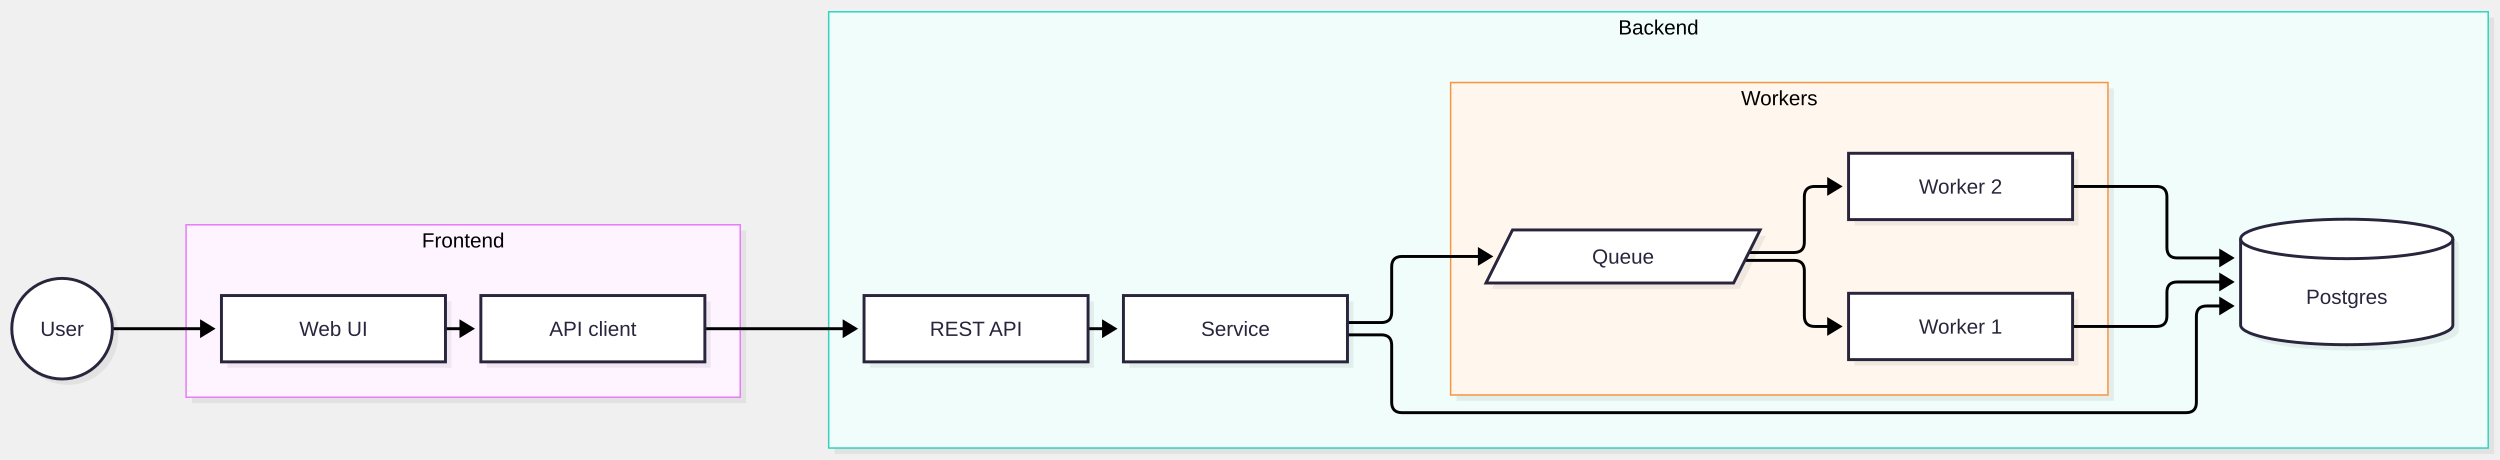
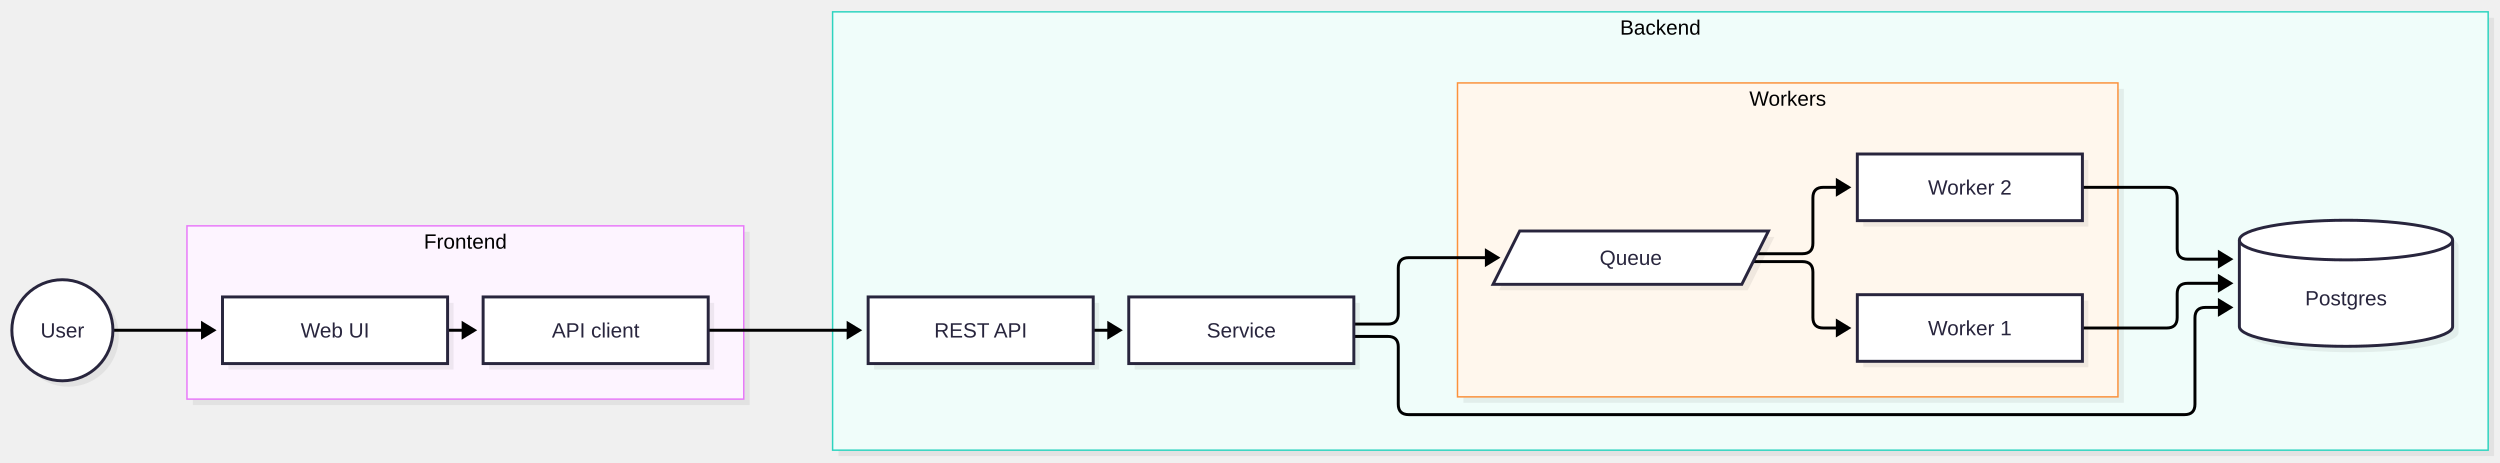
- <svg xmlns="http://www.w3.org/2000/svg" id="my-svg" width="100%" class="flowchart" style="max-width: 1696.255px; background-color: white;" viewBox="-8 -8 1696.255 312" role="graphics-document document" aria-roledescription="flowchart-v2">
+ <svg xmlns="http://www.w3.org/2000/svg" id="my-svg" width="100%" class="flowchart" style="max-width: 1688.255px; background-color: white;" viewBox="-8 -8 1688.255 312" role="graphics-document document" aria-roledescription="flowchart-v2">
  <style>#my-svg{font-family:"Recursive Variable", arial, sans-serif;font-size:16px;}#my-svg text{font-family:"Recursive Variable", arial, sans-serif;}</style>
  <g>
    <g class="clusters">
      <g id="cluster-frontend" class="cluster">
        <rect class="drop-shadow" x="122.255" y="148.523" width="376" height="117" fill="#000000" stroke="none" opacity="0.06" />
        <rect x="118.255" y="144.523" width="376" height="117" fill="#FDF4FF" stroke="#E879F9" stroke-width="1" />
        <text class="cluster-label" x="306.255" y="159.923" text-anchor="middle" font-size="14" fill="#000000">Frontend</text>
      </g>
      <g id="cluster-backend" class="cluster">
-         <rect class="drop-shadow" x="558.255" y="4" width="1126" height="296" fill="#000000" stroke="none" opacity="0.06" />
-         <rect x="554.255" y="0" width="1126" height="296" fill="#F0FDFA" stroke="#2DD4BF" stroke-width="1" />
-         <text class="cluster-label" x="1117.255" y="15.4" text-anchor="middle" font-size="14" fill="#000000">Backend</text>
+         <rect class="drop-shadow" x="558.255" y="4" width="1118" height="296" fill="#000000" stroke="none" opacity="0.06" />
+         <rect x="554.255" y="0" width="1118" height="296" fill="#F0FDFA" stroke="#2DD4BF" stroke-width="1" />
+         <text class="cluster-label" x="1113.255" y="15.4" text-anchor="middle" font-size="14" fill="#000000">Backend</text>
      </g>
      <g id="cluster-workers" class="cluster">
        <rect class="drop-shadow" x="980.255" y="52" width="446" height="212" fill="#000000" stroke="none" opacity="0.06" />
        <rect x="976.255" y="48" width="446" height="212" fill="#FFF7ED" stroke="#FB923C" stroke-width="1" />
        <text class="cluster-label" x="1199.255" y="63.4" text-anchor="middle" font-size="14" fill="#000000">Workers</text>
      </g>
    </g>
    <g class="edgePaths">
      <g id="L-ui-api_client-0" class="edgePath">
        <path class="flowchart-link LS-ui LE-api_client" d="M294.255,215.023L310.255,215.023" fill="none" stroke="#000000" stroke-width="2" />
        <path class="marker" d="M303.755,208.632L314.255,215.023L303.755,221.414Z" fill="#000000" stroke="#000000" stroke-width="0" />
      </g>
      <g id="L-api-svc-1" class="edgePath">
        <path class="flowchart-link LS-api LE-svc" d="M730.255,215.023L746.255,215.023" fill="none" stroke="#000000" stroke-width="2" />
        <path class="marker" d="M739.755,208.632L750.255,215.023L739.755,221.414Z" fill="#000000" stroke="#000000" stroke-width="0" />
      </g>
      <g id="L-svc-db-2" class="edgePath">
-         <path class="flowchart-link LS-svc LE-db" d="M906.255,219.19L929.184,219.19C933.898,219.19,936.255,221.547,936.255,226.261L936.255,264.929C936.255,269.643,938.612,272,943.326,272L1475.184,272C1479.898,272,1482.255,269.643,1482.255,264.929L1482.255,206.668C1482.255,201.954,1484.612,199.597,1489.326,199.597L1504.255,199.597" fill="none" stroke="#000000" stroke-width="2" />
-         <path class="marker" d="M1497.755,193.206L1508.255,199.597L1497.755,205.989Z" fill="#000000" stroke="#000000" stroke-width="0" />
+         <path class="flowchart-link LS-svc LE-db" d="M906.255,219.19L929.184,219.19C933.898,219.19,936.255,221.547,936.255,226.261L936.255,264.929C936.255,269.643,938.612,272,943.326,272L1467.184,272C1471.898,272,1474.255,269.643,1474.255,264.929L1474.255,206.668C1474.255,201.954,1476.612,199.597,1481.326,199.597L1496.255,199.597" fill="none" stroke="#000000" stroke-width="2" />
+         <path class="marker" d="M1489.755,193.206L1500.255,199.597L1489.755,205.989Z" fill="#000000" stroke="#000000" stroke-width="0" />
      </g>
      <g id="L-q-w1-3" class="edgePath">
        <path class="flowchart-link LS-q LE-w1" d="M1175.922,168.667L1209.184,168.667C1213.898,168.667,1216.255,171.024,1216.255,175.738L1216.255,206.429C1216.255,211.143,1218.612,213.5,1223.326,213.5L1238.255,213.5" fill="none" stroke="#000000" stroke-width="2" />
        <path class="marker" d="M1231.755,207.109L1242.255,213.5L1231.755,219.891Z" fill="#000000" stroke="#000000" stroke-width="0" />
      </g>
      <g id="L-q-w2-4" class="edgePath">
        <path class="flowchart-link LS-q LE-w2" d="M1178.589,163.333L1209.184,163.333C1213.898,163.333,1216.255,160.976,1216.255,156.262L1216.255,125.571C1216.255,120.857,1218.612,118.5,1223.326,118.5L1238.255,118.5" fill="none" stroke="#000000" stroke-width="2" />
        <path class="marker" d="M1231.755,112.109L1242.255,118.5L1231.755,124.891Z" fill="#000000" stroke="#000000" stroke-width="0" />
      </g>
      <g id="L-svc-q-5" class="edgePath">
        <path class="flowchart-link LS-svc LE-q" d="M906.255,210.856L929.184,210.856C933.898,210.856,936.255,208.499,936.255,203.785L936.255,173.071C936.255,168.357,938.612,166,943.326,166L1001.255,166" fill="none" stroke="#000000" stroke-width="2" />
        <path class="marker" d="M994.755,159.609L1005.255,166L994.755,172.391Z" fill="#000000" stroke="#000000" stroke-width="0" />
      </g>
      <g id="L-api_client-api-6" class="edgePath">
        <path class="flowchart-link LS-api_client LE-api" d="M470.255,215.023L570.255,215.023" fill="none" stroke="#000000" stroke-width="2" />
        <path class="marker" d="M563.755,208.632L574.255,215.023L563.755,221.414Z" fill="#000000" stroke="#000000" stroke-width="0" />
      </g>
      <g id="L-w1-db-7" class="edgePath">
-         <path class="flowchart-link LS-w1 LE-db" d="M1398.255,213.5L1455.184,213.5C1459.898,213.5,1462.255,211.143,1462.255,206.429L1462.255,190.381C1462.255,185.667,1464.612,183.31,1469.326,183.31L1504.255,183.31" fill="none" stroke="#000000" stroke-width="2" />
-         <path class="marker" d="M1497.755,176.919L1508.255,183.31L1497.755,189.702Z" fill="#000000" stroke="#000000" stroke-width="0" />
+         <path class="flowchart-link LS-w1 LE-db" d="M1398.255,213.5L1455.184,213.5C1459.898,213.5,1462.255,211.143,1462.255,206.429L1462.255,190.381C1462.255,185.667,1464.612,183.31,1469.326,183.31L1496.255,183.31" fill="none" stroke="#000000" stroke-width="2" />
+         <path class="marker" d="M1489.755,176.919L1500.255,183.31L1489.755,189.702Z" fill="#000000" stroke="#000000" stroke-width="0" />
      </g>
      <g id="L-w2-db-8" class="edgePath">
-         <path class="flowchart-link LS-w2 LE-db" d="M1398.255,118.5L1455.184,118.5C1459.898,118.5,1462.255,120.857,1462.255,125.571L1462.255,159.952C1462.255,164.666,1464.612,167.023,1469.326,167.023L1504.255,167.023" fill="none" stroke="#000000" stroke-width="2" />
-         <path class="marker" d="M1497.755,160.632L1508.255,167.023L1497.755,173.414Z" fill="#000000" stroke="#000000" stroke-width="0" />
+         <path class="flowchart-link LS-w2 LE-db" d="M1398.255,118.5L1455.184,118.5C1459.898,118.5,1462.255,120.857,1462.255,125.571L1462.255,159.952C1462.255,164.666,1464.612,167.023,1469.326,167.023L1496.255,167.023" fill="none" stroke="#000000" stroke-width="2" />
+         <path class="marker" d="M1489.755,160.632L1500.255,167.023L1489.755,173.414Z" fill="#000000" stroke="#000000" stroke-width="0" />
      </g>
      <g id="L-user-ui-9" class="edgePath">
        <path class="flowchart-link LS-user LE-ui" d="M68.255,215.023L134.255,215.023" fill="none" stroke="#000000" stroke-width="2" />
        <path class="marker" d="M127.755,208.632L138.255,215.023L127.755,221.414Z" fill="#000000" stroke="#000000" stroke-width="0" />
      </g>
    </g>
    <g class="nodes">
      <g id="flowchart-ui-0" class="node default">
        <rect class="drop-shadow" x="146.255" y="196.523" width="152" height="45" fill="#000000" stroke="none" opacity="0.06" />
        <rect class="basic label-container" x="142.255" y="192.523" width="152" height="45" fill="#ffffff" stroke="#28253D" stroke-width="2" />
        <text class="nodeLabel" x="218.255" y="219.923" text-anchor="middle" font-size="14" fill="#28253D">Web UI</text>
      </g>
      <g id="flowchart-api_client-1" class="node default">
        <rect class="drop-shadow" x="322.255" y="196.523" width="152" height="45" fill="#000000" stroke="none" opacity="0.06" />
        <rect class="basic label-container" x="318.255" y="192.523" width="152" height="45" fill="#ffffff" stroke="#28253D" stroke-width="2" />
        <text class="nodeLabel" x="394.255" y="219.923" text-anchor="middle" font-size="14" fill="#28253D">API client</text>
      </g>
      <g id="flowchart-api-2" class="node default">
        <rect class="drop-shadow" x="582.255" y="196.523" width="152" height="45" fill="#000000" stroke="none" opacity="0.06" />
        <rect class="basic label-container" x="578.255" y="192.523" width="152" height="45" fill="#ffffff" stroke="#28253D" stroke-width="2" />
        <text class="nodeLabel" x="654.255" y="219.923" text-anchor="middle" font-size="14" fill="#28253D">REST API</text>
      </g>
      <g id="flowchart-svc-3" class="node default">
        <rect class="drop-shadow" x="758.255" y="196.523" width="152" height="45" fill="#000000" stroke="none" opacity="0.06" />
        <rect class="basic label-container" x="754.255" y="192.523" width="152" height="45" fill="#ffffff" stroke="#28253D" stroke-width="2" />
        <text class="nodeLabel" x="830.255" y="219.923" text-anchor="middle" font-size="14" fill="#28253D">Service</text>
      </g>
      <g id="flowchart-db-4" class="node default">
-         <path class="drop-shadow" d="M1516.255,158.119L1516.255,216.502C1516.255,223.893,1548.491,229.885,1588.255,229.885C1628.02,229.885,1660.255,223.893,1660.255,216.502L1660.255,158.119C1660.255,150.728,1628.02,144.736,1588.255,144.736C1548.491,144.736,1516.255,150.728,1516.255,158.119Z" fill="#000000" stroke="none" opacity="0.06" />
-         <path class="basic label-container" d="M1512.255,154.119L1512.255,212.502C1512.255,219.893,1544.491,225.885,1584.255,225.885C1624.02,225.885,1656.255,219.893,1656.255,212.502L1656.255,154.119C1656.255,146.728,1624.02,140.736,1584.255,140.736C1544.491,140.736,1512.255,146.728,1512.255,154.119Z" fill="#ffffff" stroke="#28253D" stroke-width="2" />
-         <path d="M1512.255,154.119C1512.255,161.51,1544.491,167.502,1584.255,167.502C1624.02,167.502,1656.255,161.51,1656.255,154.119" fill="none" stroke="#28253D" stroke-width="2" />
-         <text class="nodeLabel" x="1584.255" y="198.21" text-anchor="middle" font-size="14" fill="#28253D">Postgres</text>
+         <path class="drop-shadow" d="M1508.255,158.119L1508.255,216.502C1508.255,223.893,1540.491,229.885,1580.255,229.885C1620.02,229.885,1652.255,223.893,1652.255,216.502L1652.255,158.119C1652.255,150.728,1620.02,144.736,1580.255,144.736C1540.491,144.736,1508.255,150.728,1508.255,158.119Z" fill="#000000" stroke="none" opacity="0.06" />
+         <path class="basic label-container" d="M1504.255,154.119L1504.255,212.502C1504.255,219.893,1536.491,225.885,1576.255,225.885C1616.02,225.885,1648.255,219.893,1648.255,212.502L1648.255,154.119C1648.255,146.728,1616.02,140.736,1576.255,140.736C1536.491,140.736,1504.255,146.728,1504.255,154.119Z" fill="#ffffff" stroke="#28253D" stroke-width="2" />
+         <path d="M1504.255,154.119C1504.255,161.51,1536.491,167.502,1576.255,167.502C1616.02,167.502,1648.255,161.51,1648.255,154.119" fill="none" stroke="#28253D" stroke-width="2" />
+         <text class="nodeLabel" x="1576.255" y="198.21" text-anchor="middle" font-size="14" fill="#28253D">Postgres</text>
      </g>
      <g id="flowchart-q-5" class="node default">
        <path class="drop-shadow" d="M1022.255,152L1190.255,152L1172.255,188L1004.255,188Z" fill="#000000" stroke="none" opacity="0.06" />
        <path class="label-container" d="M1018.255,148L1186.255,148L1168.255,184L1000.255,184Z" fill="#ffffff" stroke="#28253D" stroke-width="2" />
        <text class="nodeLabel" x="1093.255" y="170.9" text-anchor="middle" font-size="14" fill="#28253D">Queue</text>
      </g>
      <g id="flowchart-w1-6" class="node default">
        <rect class="drop-shadow" x="1250.255" y="195" width="152" height="45" fill="#000000" stroke="none" opacity="0.06" />
        <rect class="basic label-container" x="1246.255" y="191" width="152" height="45" fill="#ffffff" stroke="#28253D" stroke-width="2" />
        <text class="nodeLabel" x="1322.255" y="218.4" text-anchor="middle" font-size="14" fill="#28253D">Worker 1</text>
      </g>
      <g id="flowchart-w2-7" class="node default">
        <rect class="drop-shadow" x="1250.255" y="100" width="152" height="45" fill="#000000" stroke="none" opacity="0.06" />
        <rect class="basic label-container" x="1246.255" y="96" width="152" height="45" fill="#ffffff" stroke="#28253D" stroke-width="2" />
        <text class="nodeLabel" x="1322.255" y="123.4" text-anchor="middle" font-size="14" fill="#28253D">Worker 2</text>
      </g>
      <g id="flowchart-user-8" class="node default">
        <circle class="drop-shadow" cx="38.128" cy="219.023" r="34.128" fill="#000000" stroke="none" opacity="0.06" />
        <circle class="basic label-container" cx="34.128" cy="215.023" r="34.128" fill="#ffffff" stroke="#28253D" stroke-width="2" />
        <text class="nodeLabel" x="34.128" y="219.923" text-anchor="middle" font-size="14" fill="#28253D">User</text>
      </g>
    </g>
  </g>
</svg>
